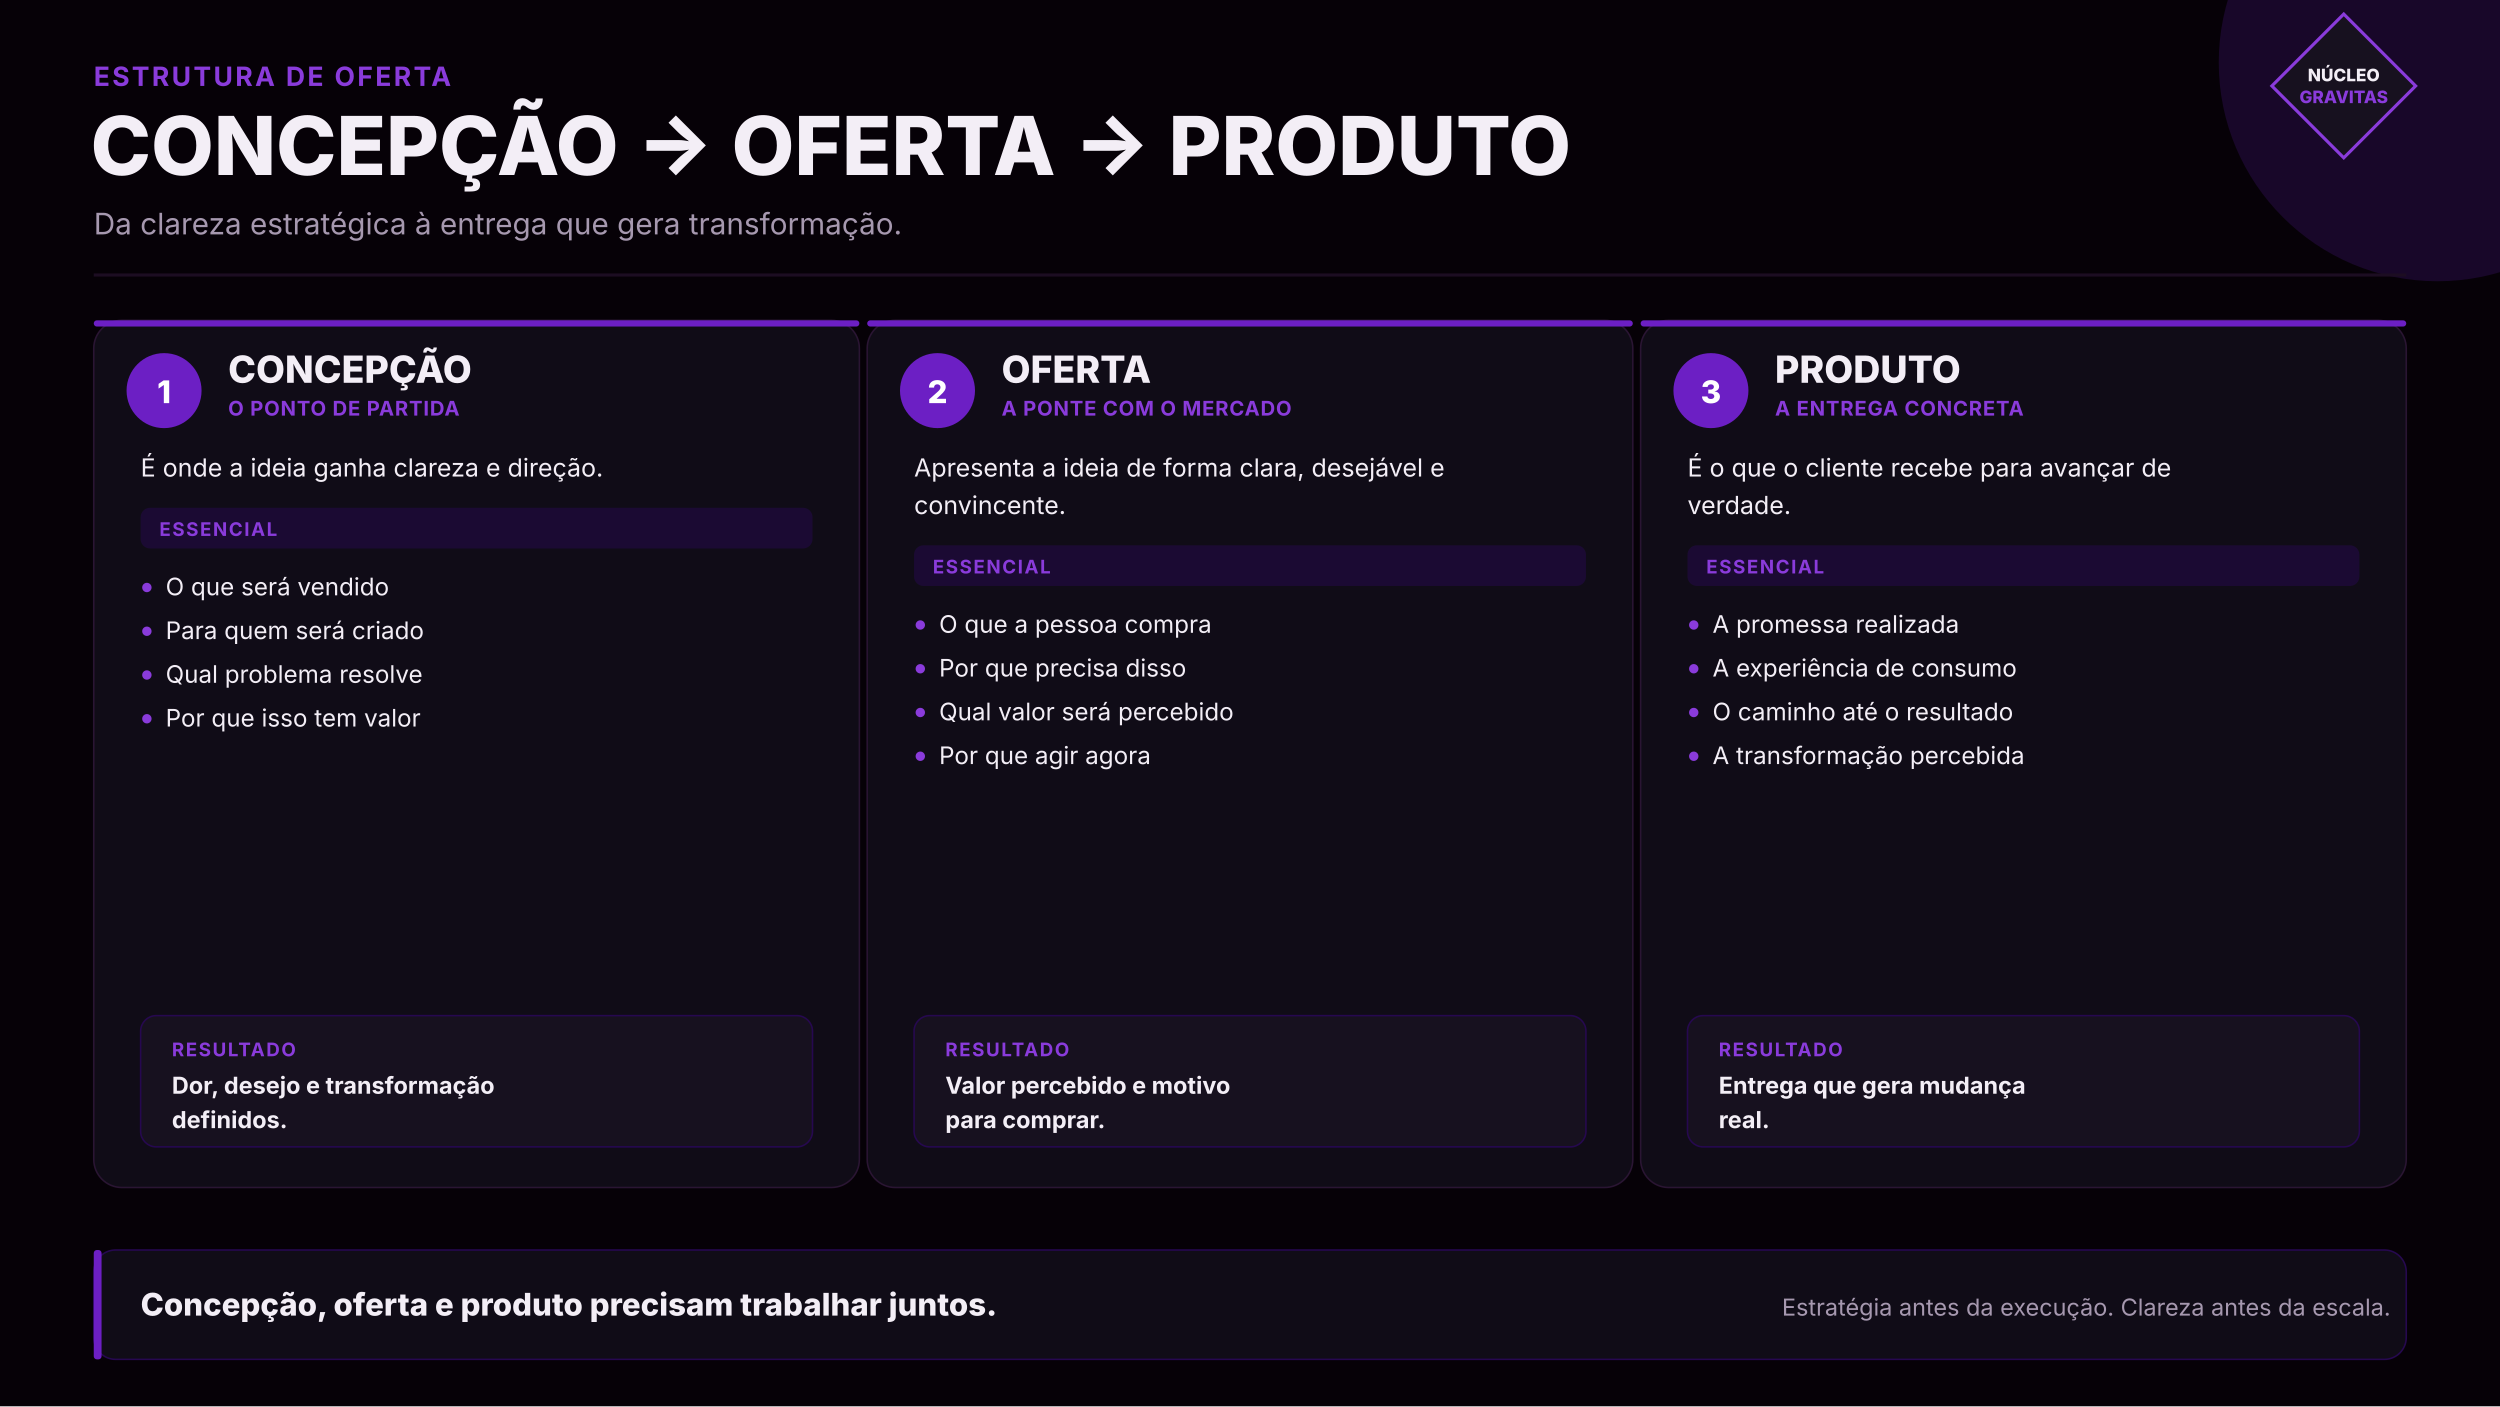
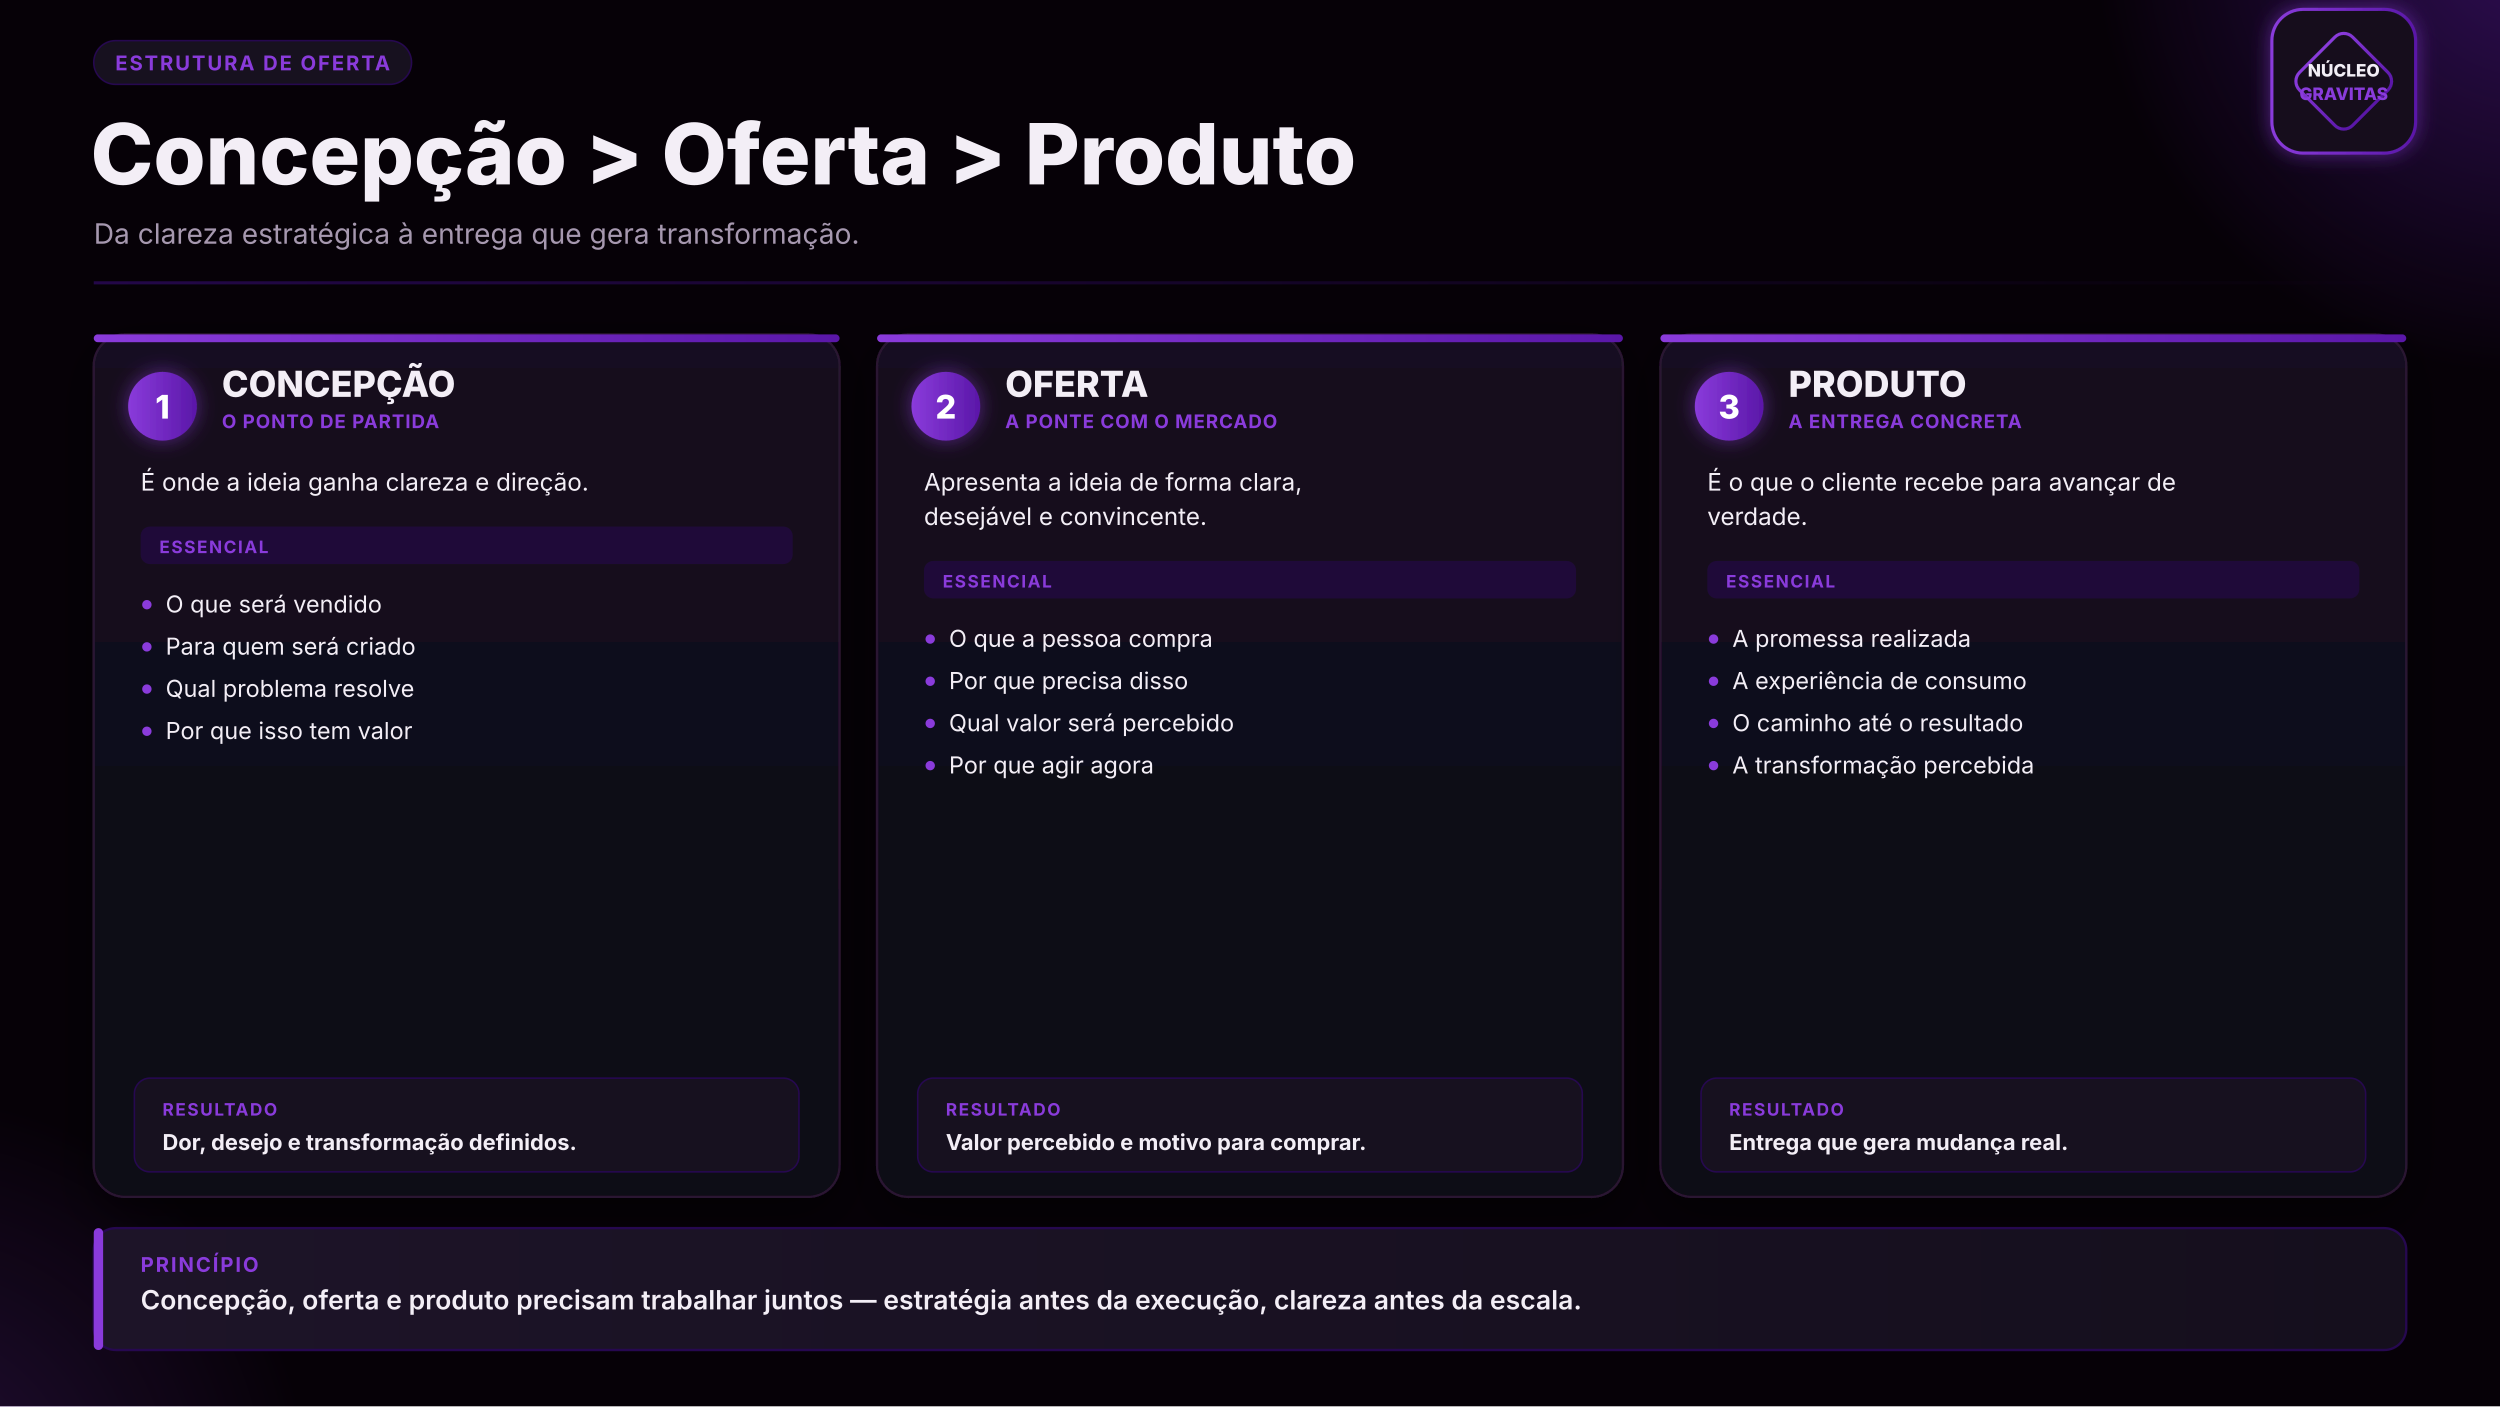
<svg xmlns="http://www.w3.org/2000/svg" viewBox="0 0 1600 900" font-family="Inter, Arial, sans-serif">
+   <defs>
+     <linearGradient id="accent" x1="0" y1="0" x2="1" y2="0">
+       <stop offset="0" stop-color="#8a3bdb" />
+       <stop offset="1" stop-color="#5a17a8" />
+     </linearGradient>
+     <linearGradient id="accentV" x1="0" y1="0" x2="0" y2="1">
+       <stop offset="0" stop-color="#8a3bdb" />
+       <stop offset="1" stop-color="#5a17a8" />
+     </linearGradient>
+     <linearGradient id="divider" x1="0" y1="0" x2="1" y2="0">
+       <stop offset="0" stop-color="#260850" stop-opacity="0.9" />
+       <stop offset="1" stop-color="#260850" stop-opacity="0" />
+     </linearGradient>
+     <radialGradient id="blob1" cx="50%" cy="50%" r="50%">
+       <stop offset="0" stop-color="#6c1fc4" stop-opacity="0.4" />
+       <stop offset="100%" stop-color="#6c1fc4" stop-opacity="0" />
+     </radialGradient>
+     <radialGradient id="blob2" cx="50%" cy="50%" r="50%">
+       <stop offset="0" stop-color="#8a3bdb" stop-opacity="0.22" />
+       <stop offset="100%" stop-color="#8a3bdb" stop-opacity="0" />
+     </radialGradient>
+     <filter id="cardShadow" x="-30%" y="-30%" width="160%" height="160%">
+       <feDropShadow dx="0" dy="10" stdDeviation="16" flood-color="#000000" flood-opacity="0.55" />
+     </filter>
+     <filter id="softGlow" x="-60%" y="-60%" width="220%" height="220%">
+       <feDropShadow dx="0" dy="0" stdDeviation="6" flood-color="#8a3bdb" flood-opacity="0.55" />
+     </filter>
+     <linearGradient id="cardFill" x1="0" y1="0" x2="0" y2="1">
+       <stop offset="0" stop-color="#141020" />
+       <stop offset="1" stop-color="#0d0913" />
+     </linearGradient>
+     <linearGradient id="calloutFill" x1="0" y1="0" x2="1" y2="0">
+       <stop offset="0" stop-color="#1d1428" />
+       <stop offset="1" stop-color="#150f1d" />
+     </linearGradient>
+   </defs>
  <rect width="1600" height="900" fill="#060107" />
-   <circle cx="1560" cy="40" r="140" fill="#6c1fc4" opacity="0.18" />
-   <text x="60" y="55" fill="#8a3bdb" font-size="17" font-weight="700" letter-spacing="1.5">ESTRUTURA DE OFERTA</text>
-   <text x="58" y="112" fill="#f3eef6" font-size="52" font-weight="800">CONCEPÇÃO → OFERTA → PRODUTO</text>
-   <text x="60" y="150" fill="#a698af" font-size="19">Da clareza estratégica à entrega que gera transformação.</text>
-   <line x1="60" y1="176" x2="1540" y2="176" stroke="#1c0d22" stroke-width="2" />
-   <g transform="translate(1500,55)">
-     <path d="M -46 0 L 0 -46 L 46 0 L 0 46 Z" fill="#17111f" stroke="#8a3bdb" stroke-width="2" />
+   <circle cx="1620" cy="-40" r="280" fill="url(#blob1)" />
+   <circle cx="-60" cy="960" r="260" fill="url(#blob2)" />
+   <rect x="60" y="26" width="203.4" height="28" rx="14" fill="#17111f" stroke="#260850" />
+   <text x="161.7" y="45" fill="#8a3bdb" font-size="13" font-weight="700" letter-spacing="1.2" text-anchor="middle">ESTRUTURA DE OFERTA</text>
+   <text x="58" y="118" fill="#f3eef6" font-size="54" font-weight="800">Concepção &gt; Oferta &gt; Produto</text>
+   <text x="60" y="156" fill="#a698af" font-size="18">Da clareza estratégica à entrega que gera transformação.</text>
+   <rect x="60" y="180" width="1480" height="2" fill="url(#divider)" />
+   <g transform="translate(1500,52)" filter="url(#softGlow)">
+     <rect x="-46" y="-46" width="92" height="92" rx="20" fill="#17111f" stroke="url(#accent)" stroke-width="2" />
+     <g transform="rotate(45)">
+       <rect x="-24" y="-24" width="48" height="48" rx="8" fill="none" stroke="url(#accent)" stroke-width="2" />
+     </g>
    <text x="0" y="-3" fill="#f3eef6" font-size="11" font-weight="800" text-anchor="middle">NÚCLEO</text>
-     <text x="0" y="11" fill="#8a3bdb" font-size="11" font-weight="800" text-anchor="middle">GRAVITAS</text>
+     <text x="0" y="12" fill="#8a3bdb" font-size="11" font-weight="800" text-anchor="middle">GRAVITAS</text>
  </g>
-   <rect x="60" y="205" width="490" height="555" rx="18" fill="#100c17" stroke="#2a1533" />
-   <rect x="60" y="205" width="490" height="4" rx="2" fill="#6c1fc4" />
-   <circle cx="105" cy="250" r="24" fill="#6c1fc4" />
-   <text x="105" y="258" fill="#fff" font-size="20" font-weight="800" text-anchor="middle">1</text>
-   <text x="146" y="245" fill="#f3eef6" font-size="24" font-weight="800">CONCEPÇÃO</text>
-   <text x="146" y="266" fill="#8a3bdb" font-size="13" font-weight="700" letter-spacing="0.5">O PONTO DE PARTIDA</text>
-   <text x="90" y="305" fill="#f3eef6" font-size="16">É onde a ideia ganha clareza e direção.</text>
-   <rect x="90" y="325" width="430" height="26" rx="6" fill="#260850" opacity="0.5" />
-   <text x="102" y="343" fill="#8a3bdb" font-size="12" font-weight="700" letter-spacing="1">ESSENCIAL</text>
-   <circle cx="94" cy="376" r="3" fill="#8a3bdb" />
-   <text x="106" y="381" fill="#f3eef6" font-size="15.5">O que será vendido</text>
-   <circle cx="94" cy="404" r="3" fill="#8a3bdb" />
-   <text x="106" y="409" fill="#f3eef6" font-size="15.5">Para quem será criado</text>
-   <circle cx="94" cy="432" r="3" fill="#8a3bdb" />
-   <text x="106" y="437" fill="#f3eef6" font-size="15.5">Qual problema resolve</text>
-   <circle cx="94" cy="460" r="3" fill="#8a3bdb" />
-   <text x="106" y="465" fill="#f3eef6" font-size="15.5">Por que isso tem valor</text>
-   <rect x="90" y="650" width="430" height="84" rx="10" fill="#17111f" stroke="#260850" />
-   <text x="110" y="676" fill="#8a3bdb" font-size="12" font-weight="700" letter-spacing="1">RESULTADO</text>
-   <text x="110" y="700" fill="#f3eef6" font-size="15" font-weight="700">Dor, desejo e transformação</text>
-   <text x="110" y="722" fill="#f3eef6" font-size="15" font-weight="700">definidos.</text>
-   <rect x="555" y="205" width="490" height="555" rx="18" fill="#100c17" stroke="#2a1533" />
-   <rect x="555" y="205" width="490" height="4" rx="2" fill="#6c1fc4" />
-   <circle cx="600" cy="250" r="24" fill="#6c1fc4" />
-   <text x="600" y="258" fill="#fff" font-size="20" font-weight="800" text-anchor="middle">2</text>
-   <text x="641" y="245" fill="#f3eef6" font-size="24" font-weight="800">OFERTA</text>
-   <text x="641" y="266" fill="#8a3bdb" font-size="13" font-weight="700" letter-spacing="0.5">A PONTE COM O MERCADO</text>
-   <text x="585" y="305" fill="#f3eef6" font-size="16">Apresenta a ideia de forma clara, desejável e</text>
-   <text x="585" y="329" fill="#f3eef6" font-size="16">convincente.</text>
-   <rect x="585" y="349" width="430" height="26" rx="6" fill="#260850" opacity="0.5" />
-   <text x="597" y="367" fill="#8a3bdb" font-size="12" font-weight="700" letter-spacing="1">ESSENCIAL</text>
-   <circle cx="589" cy="400" r="3" fill="#8a3bdb" />
-   <text x="601" y="405" fill="#f3eef6" font-size="15.5">O que a pessoa compra</text>
-   <circle cx="589" cy="428" r="3" fill="#8a3bdb" />
-   <text x="601" y="433" fill="#f3eef6" font-size="15.5">Por que precisa disso</text>
-   <circle cx="589" cy="456" r="3" fill="#8a3bdb" />
-   <text x="601" y="461" fill="#f3eef6" font-size="15.5">Qual valor será percebido</text>
-   <circle cx="589" cy="484" r="3" fill="#8a3bdb" />
-   <text x="601" y="489" fill="#f3eef6" font-size="15.5">Por que agir agora</text>
-   <rect x="585" y="650" width="430" height="84" rx="10" fill="#17111f" stroke="#260850" />
-   <text x="605" y="676" fill="#8a3bdb" font-size="12" font-weight="700" letter-spacing="1">RESULTADO</text>
-   <text x="605" y="700" fill="#f3eef6" font-size="15" font-weight="700">Valor percebido e motivo</text>
-   <text x="605" y="722" fill="#f3eef6" font-size="15" font-weight="700">para comprar.</text>
-   <rect x="1050" y="205" width="490" height="555" rx="18" fill="#100c17" stroke="#2a1533" />
-   <rect x="1050" y="205" width="490" height="4" rx="2" fill="#6c1fc4" />
-   <circle cx="1095" cy="250" r="24" fill="#6c1fc4" />
-   <text x="1095" y="258" fill="#fff" font-size="20" font-weight="800" text-anchor="middle">3</text>
-   <text x="1136" y="245" fill="#f3eef6" font-size="24" font-weight="800">PRODUTO</text>
-   <text x="1136" y="266" fill="#8a3bdb" font-size="13" font-weight="700" letter-spacing="0.5">A ENTREGA CONCRETA</text>
-   <text x="1080" y="305" fill="#f3eef6" font-size="16">É o que o cliente recebe para avançar de</text>
-   <text x="1080" y="329" fill="#f3eef6" font-size="16">verdade.</text>
-   <rect x="1080" y="349" width="430" height="26" rx="6" fill="#260850" opacity="0.5" />
-   <text x="1092" y="367" fill="#8a3bdb" font-size="12" font-weight="700" letter-spacing="1">ESSENCIAL</text>
-   <circle cx="1084" cy="400" r="3" fill="#8a3bdb" />
-   <text x="1096" y="405" fill="#f3eef6" font-size="15.5">A promessa realizada</text>
-   <circle cx="1084" cy="428" r="3" fill="#8a3bdb" />
-   <text x="1096" y="433" fill="#f3eef6" font-size="15.5">A experiência de consumo</text>
-   <circle cx="1084" cy="456" r="3" fill="#8a3bdb" />
-   <text x="1096" y="461" fill="#f3eef6" font-size="15.5">O caminho até o resultado</text>
-   <circle cx="1084" cy="484" r="3" fill="#8a3bdb" />
-   <text x="1096" y="489" fill="#f3eef6" font-size="15.5">A transformação percebida</text>
-   <rect x="1080" y="650" width="430" height="84" rx="10" fill="#17111f" stroke="#260850" />
-   <text x="1100" y="676" fill="#8a3bdb" font-size="12" font-weight="700" letter-spacing="1">RESULTADO</text>
-   <text x="1100" y="700" fill="#f3eef6" font-size="15" font-weight="700">Entrega que gera mudança</text>
-   <text x="1100" y="722" fill="#f3eef6" font-size="15" font-weight="700">real.</text>
-   <rect x="60" y="800" width="1480" height="70" rx="14" fill="#100c17" stroke="#260850" />
-   <rect x="60" y="800" width="5" height="70" rx="2" fill="#6c1fc4" />
-   <text x="90" y="842" fill="#f3eef6" font-size="20" font-weight="800">Concepção, oferta e produto precisam trabalhar juntos.</text>
-   <text x="1530" y="842" fill="#a698af" font-size="15" text-anchor="end">Estratégia antes da execução. Clareza antes da escala.</text>
+   <rect x="60" y="214" width="477.333" height="552" rx="20" fill="url(#cardFill)" stroke="#2a1533" stroke-width="1.5" filter="url(#cardShadow)" />
+   <rect x="60" y="214" width="477.333" height="5" rx="2.5" fill="url(#accent)" />
+   <circle cx="104" cy="260" r="22" fill="url(#accent)" filter="url(#softGlow)" />
+   <text x="104" y="267.92" fill="#fff" font-size="20.9" font-weight="800" text-anchor="middle">1</text>
+   <text x="142" y="254" fill="#f3eef6" font-size="23" font-weight="800">CONCEPÇÃO</text>
+   <text x="142" y="274" fill="#8a3bdb" font-size="12" font-weight="700" letter-spacing="0.6">O PONTO DE PARTIDA</text>
+   <text x="90" y="314" fill="#f3eef6" font-size="15.5">É onde a ideia ganha clareza e direção.</text>
+   <rect x="90" y="337" width="417.333" height="24" rx="6" fill="#260850" opacity="0.55" />
+   <text x="102" y="354" fill="#8a3bdb" font-size="11" font-weight="700" letter-spacing="1">ESSENCIAL</text>
+   <circle cx="94" cy="387" r="3" fill="#8a3bdb" />
+   <text x="106" y="392" fill="#f3eef6" font-size="15">O que será vendido</text>
+   <circle cx="94" cy="414" r="3" fill="#8a3bdb" />
+   <text x="106" y="419" fill="#f3eef6" font-size="15">Para quem será criado</text>
+   <circle cx="94" cy="441" r="3" fill="#8a3bdb" />
+   <text x="106" y="446" fill="#f3eef6" font-size="15">Qual problema resolve</text>
+   <circle cx="94" cy="468" r="3" fill="#8a3bdb" />
+   <text x="106" y="473" fill="#f3eef6" font-size="15">Por que isso tem valor</text>
+   <rect x="86" y="690" width="425.333" height="60" rx="10" fill="#17111f" stroke="#260850" />
+   <text x="104" y="714" fill="#8a3bdb" font-size="11" font-weight="700" letter-spacing="1">RESULTADO</text>
+   <text x="104" y="736" fill="#f3eef6" font-size="14" font-weight="700">Dor, desejo e transformação definidos.</text>
+   <rect x="561.333" y="214" width="477.333" height="552" rx="20" fill="url(#cardFill)" stroke="#2a1533" stroke-width="1.5" filter="url(#cardShadow)" />
+   <rect x="561.333" y="214" width="477.333" height="5" rx="2.5" fill="url(#accent)" />
+   <circle cx="605.333" cy="260" r="22" fill="url(#accent)" filter="url(#softGlow)" />
+   <text x="605.333" y="267.92" fill="#fff" font-size="20.9" font-weight="800" text-anchor="middle">2</text>
+   <text x="643.333" y="254" fill="#f3eef6" font-size="23" font-weight="800">OFERTA</text>
+   <text x="643.333" y="274" fill="#8a3bdb" font-size="12" font-weight="700" letter-spacing="0.6">A PONTE COM O MERCADO</text>
+   <text x="591.333" y="314" fill="#f3eef6" font-size="15.5">Apresenta a ideia de forma clara,</text>
+   <text x="591.333" y="336" fill="#f3eef6" font-size="15.5">desejável e convincente.</text>
+   <rect x="591.333" y="359" width="417.333" height="24" rx="6" fill="#260850" opacity="0.55" />
+   <text x="603.333" y="376" fill="#8a3bdb" font-size="11" font-weight="700" letter-spacing="1">ESSENCIAL</text>
+   <circle cx="595.333" cy="409" r="3" fill="#8a3bdb" />
+   <text x="607.333" y="414" fill="#f3eef6" font-size="15">O que a pessoa compra</text>
+   <circle cx="595.333" cy="436" r="3" fill="#8a3bdb" />
+   <text x="607.333" y="441" fill="#f3eef6" font-size="15">Por que precisa disso</text>
+   <circle cx="595.333" cy="463" r="3" fill="#8a3bdb" />
+   <text x="607.333" y="468" fill="#f3eef6" font-size="15">Qual valor será percebido</text>
+   <circle cx="595.333" cy="490" r="3" fill="#8a3bdb" />
+   <text x="607.333" y="495" fill="#f3eef6" font-size="15">Por que agir agora</text>
+   <rect x="587.333" y="690" width="425.333" height="60" rx="10" fill="#17111f" stroke="#260850" />
+   <text x="605.333" y="714" fill="#8a3bdb" font-size="11" font-weight="700" letter-spacing="1">RESULTADO</text>
+   <text x="605.333" y="736" fill="#f3eef6" font-size="14" font-weight="700">Valor percebido e motivo para comprar.</text>
+   <rect x="1062.667" y="214" width="477.333" height="552" rx="20" fill="url(#cardFill)" stroke="#2a1533" stroke-width="1.5" filter="url(#cardShadow)" />
+   <rect x="1062.667" y="214" width="477.333" height="5" rx="2.5" fill="url(#accent)" />
+   <circle cx="1106.667" cy="260" r="22" fill="url(#accent)" filter="url(#softGlow)" />
+   <text x="1106.667" y="267.92" fill="#fff" font-size="20.9" font-weight="800" text-anchor="middle">3</text>
+   <text x="1144.667" y="254" fill="#f3eef6" font-size="23" font-weight="800">PRODUTO</text>
+   <text x="1144.667" y="274" fill="#8a3bdb" font-size="12" font-weight="700" letter-spacing="0.6">A ENTREGA CONCRETA</text>
+   <text x="1092.667" y="314" fill="#f3eef6" font-size="15.5">É o que o cliente recebe para avançar de</text>
+   <text x="1092.667" y="336" fill="#f3eef6" font-size="15.5">verdade.</text>
+   <rect x="1092.667" y="359" width="417.333" height="24" rx="6" fill="#260850" opacity="0.55" />
+   <text x="1104.667" y="376" fill="#8a3bdb" font-size="11" font-weight="700" letter-spacing="1">ESSENCIAL</text>
+   <circle cx="1096.667" cy="409" r="3" fill="#8a3bdb" />
+   <text x="1108.667" y="414" fill="#f3eef6" font-size="15">A promessa realizada</text>
+   <circle cx="1096.667" cy="436" r="3" fill="#8a3bdb" />
+   <text x="1108.667" y="441" fill="#f3eef6" font-size="15">A experiência de consumo</text>
+   <circle cx="1096.667" cy="463" r="3" fill="#8a3bdb" />
+   <text x="1108.667" y="468" fill="#f3eef6" font-size="15">O caminho até o resultado</text>
+   <circle cx="1096.667" cy="490" r="3" fill="#8a3bdb" />
+   <text x="1108.667" y="495" fill="#f3eef6" font-size="15">A transformação percebida</text>
+   <rect x="1088.667" y="690" width="425.333" height="60" rx="10" fill="#17111f" stroke="#260850" />
+   <text x="1106.667" y="714" fill="#8a3bdb" font-size="11" font-weight="700" letter-spacing="1">RESULTADO</text>
+   <text x="1106.667" y="736" fill="#f3eef6" font-size="14" font-weight="700">Entrega que gera mudança real.</text>
+   <rect x="60" y="786" width="1480" height="78" rx="14" fill="url(#calloutFill)" stroke="#260850" stroke-width="1.5" />
+   <rect x="60" y="786" width="6" height="78" rx="3" fill="#8a3bdb" />
+   <text x="90" y="814" fill="#8a3bdb" font-size="13" font-weight="700" letter-spacing="1.2">PRINCÍPIO</text>
+   <text x="90" y="838" fill="#f3eef6" font-size="17" font-weight="600">Concepção, oferta e produto precisam trabalhar juntos — estratégia antes da execução, clareza antes da escala.</text>
</svg>
